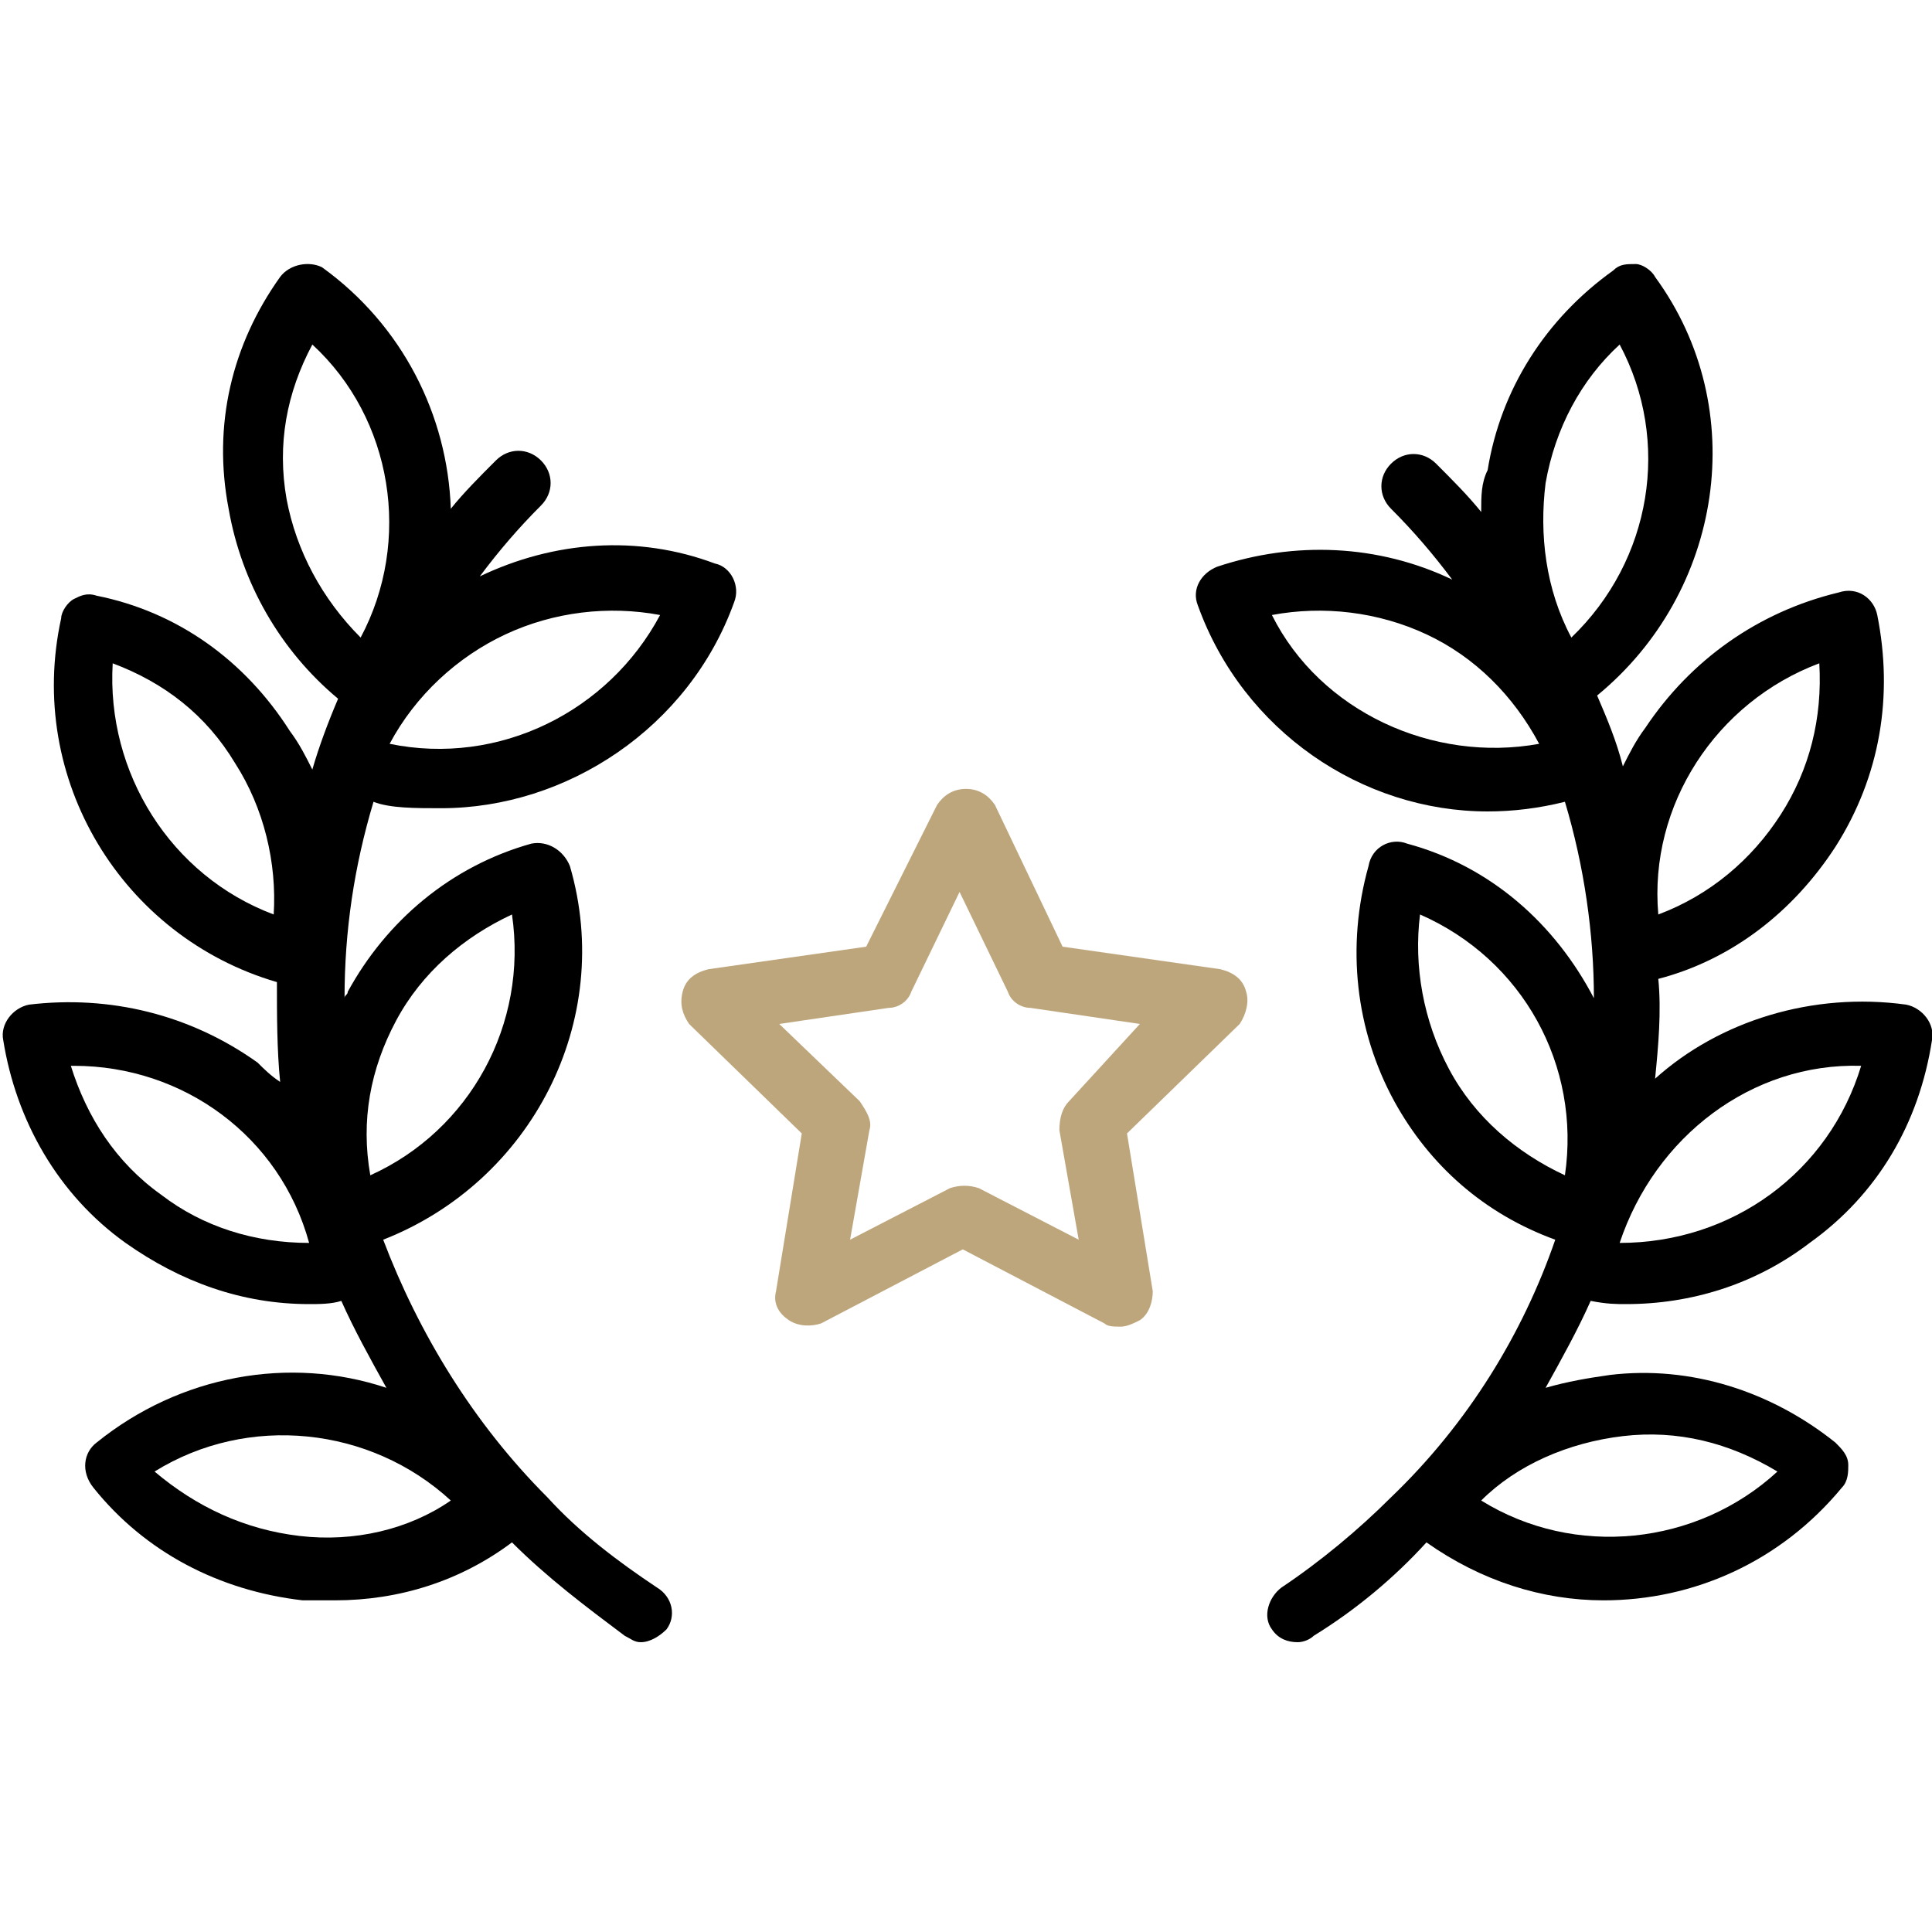
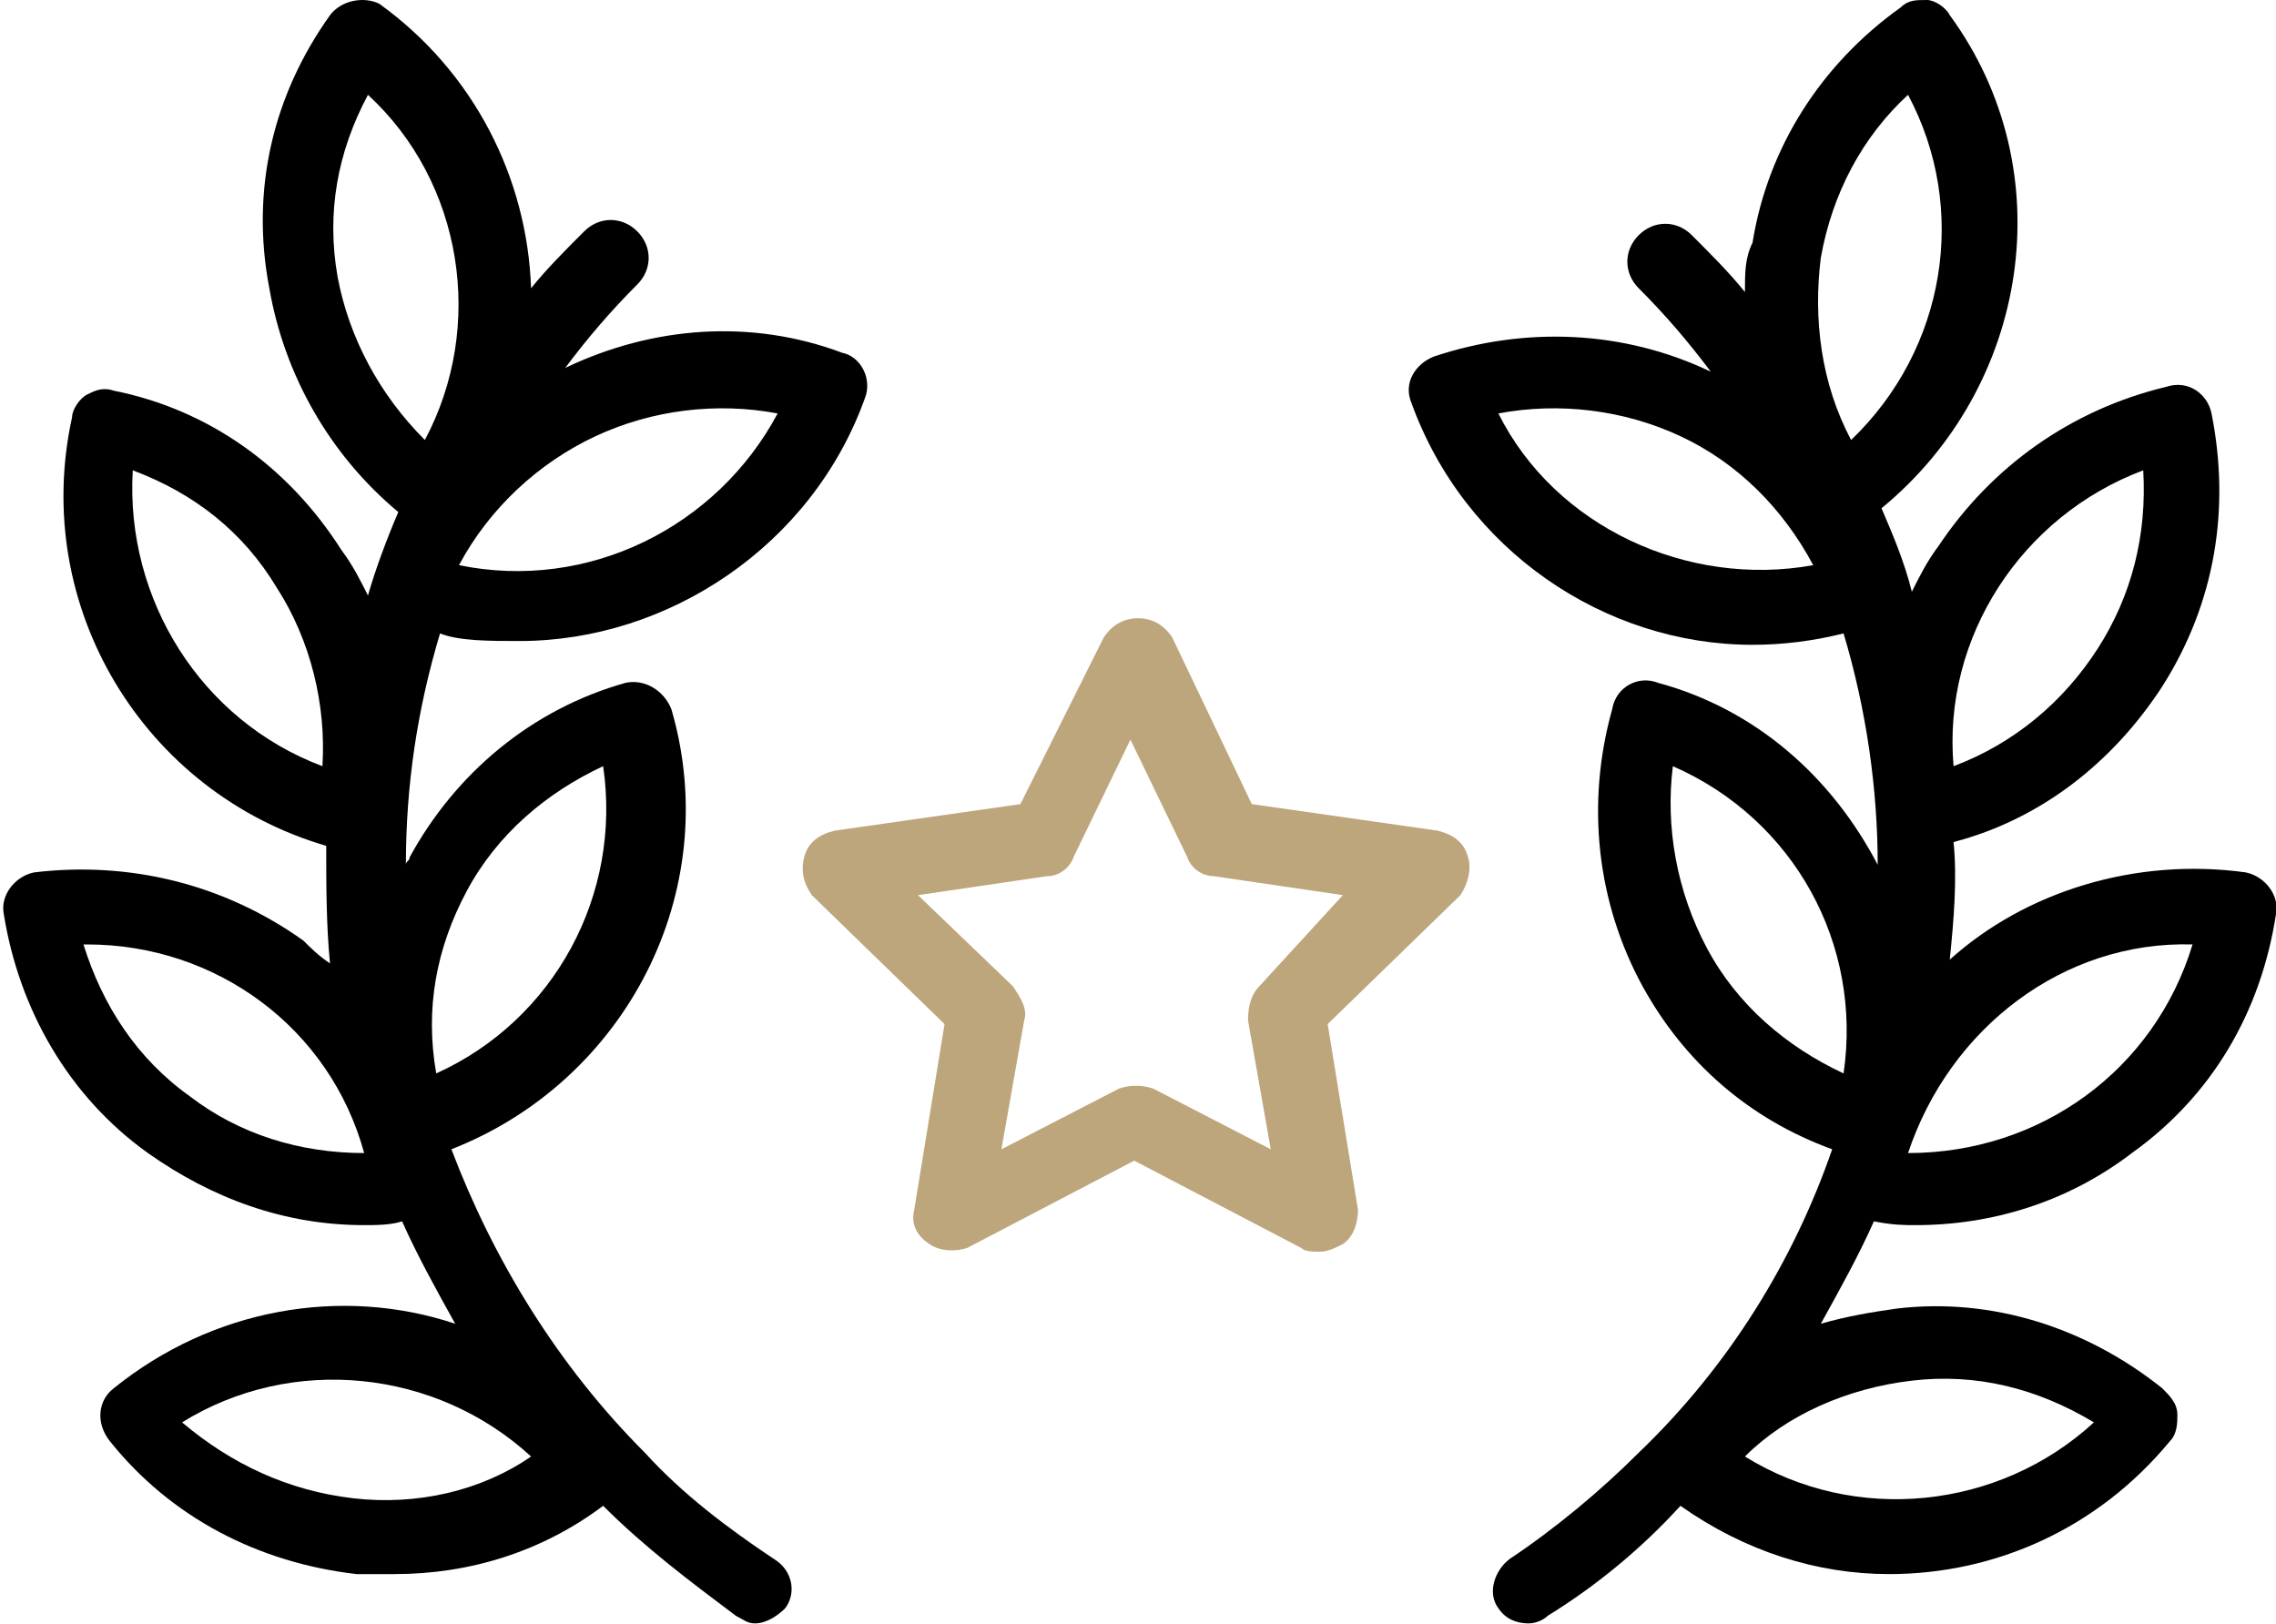
- <svg xmlns="http://www.w3.org/2000/svg" version="1.1" id="Слой_1" x="0px" y="0px" viewBox="0 0 60 60" style="enable-background:new 0 0 60 60;" xml:space="preserve">
+ <svg xmlns="http://www.w3.org/2000/svg" version="1.1" id="Слой_1" x="0px" y="0px" viewBox="0 0 60 42.8" style="enable-background:new 0 0 60 42.8;" xml:space="preserve">
  <style type="text/css">
	.st0{fill:#BEA67C;}
</style>
  <g>
    <g>
-       <path class="st0" d="M38.7,30.8c-0.1-0.4-0.4-0.6-0.8-0.7l-4.9-0.7L30.9,25c-0.2-0.3-0.5-0.5-0.9-0.5c-0.4,0-0.7,0.2-0.9,0.5    l-2.2,4.4l-4.9,0.7c-0.4,0.1-0.7,0.3-0.8,0.7c-0.1,0.4,0,0.7,0.2,1l3.5,3.4l-0.8,4.9c-0.1,0.4,0.1,0.7,0.4,0.9    c0.3,0.2,0.7,0.2,1,0.1l4.4-2.3l4.4,2.3c0.1,0.1,0.3,0.1,0.5,0.1c0.2,0,0.4-0.1,0.6-0.2c0.3-0.2,0.4-0.6,0.4-0.9l-0.8-4.9l3.5-3.4    C38.7,31.5,38.8,31.1,38.7,30.8L38.7,30.8z M33.2,34.2c-0.2,0.2-0.3,0.5-0.3,0.9l0.6,3.4l-3.1-1.6c-0.3-0.1-0.6-0.1-0.9,0    l-3.1,1.6l0.6-3.4c0.1-0.3-0.1-0.6-0.3-0.9l-2.5-2.4l3.4-0.5c0.3,0,0.6-0.2,0.7-0.5l1.5-3.1l1.5,3.1c0.1,0.3,0.4,0.5,0.7,0.5    l3.4,0.5L33.2,34.2z M33.2,34.2" />
-       <path d="M13.7,25.1c3.9,0,7.7-2.5,9.1-6.4c0.2-0.5-0.1-1.1-0.6-1.2c-2.4-0.9-5-0.7-7.3,0.4c0.6-0.8,1.2-1.5,1.9-2.2    c0.4-0.4,0.4-1,0-1.4c-0.4-0.4-1-0.4-1.4,0c-0.5,0.5-1,1-1.4,1.5c-0.1-2.9-1.5-5.7-4-7.5C9.6,8.1,9,8.2,8.7,8.6    c-1.5,2.1-2.1,4.6-1.6,7.2c0.4,2.3,1.6,4.4,3.4,5.9c-0.3,0.7-0.6,1.5-0.8,2.2c-0.2-0.4-0.4-0.8-0.7-1.2c-1.4-2.2-3.5-3.7-6-4.2    c-0.3-0.1-0.5,0-0.7,0.1c-0.2,0.1-0.4,0.4-0.4,0.6c-1.1,5,1.9,9.9,6.7,11.3c0,1,0,2.1,0.1,3.1C8.4,33.4,8.2,33.2,8,33    c-2.1-1.5-4.6-2.1-7.1-1.8c-0.5,0.1-0.9,0.6-0.8,1.1c0.4,2.5,1.7,4.8,3.8,6.3c1.7,1.2,3.6,1.9,5.7,1.9c0.3,0,0.7,0,1-0.1    c0.4,0.9,0.9,1.8,1.4,2.7c-3-1-6.4-0.4-9,1.7c-0.4,0.3-0.5,0.9-0.1,1.4c1.6,2,3.9,3.2,6.5,3.5c0.3,0,0.6,0,1,0    c2,0,3.9-0.6,5.5-1.8c1.1,1.1,2.3,2,3.5,2.9c0.2,0.1,0.3,0.2,0.5,0.2c0.3,0,0.6-0.2,0.8-0.4c0.3-0.4,0.2-1-0.3-1.3    c-1.2-0.8-2.4-1.7-3.4-2.8c-2.3-2.3-4-5.1-5.1-8c4.6-1.8,7.2-6.8,5.8-11.6c-0.2-0.5-0.7-0.8-1.2-0.7c-2.5,0.7-4.5,2.4-5.7,4.6    c0,0.1-0.1,0.1-0.1,0.2c0-2.1,0.3-4.1,0.9-6.1C12.1,25.1,12.9,25.1,13.7,25.1L13.7,25.1z M8.5,28.4c-3.2-1.2-5.2-4.4-5-7.8    c1.6,0.6,2.9,1.6,3.8,3.1C8.2,25.1,8.6,26.8,8.5,28.4L8.5,28.4z M5,37.1c-1.4-1-2.3-2.4-2.8-4c0,0,0.1,0,0.1,0    c3.4,0,6.4,2.2,7.3,5.5C7.9,38.6,6.3,38.1,5,37.1L5,37.1z M9.3,47.7c-1.7-0.2-3.2-0.9-4.5-2c2.9-1.8,6.7-1.4,9.2,0.9    C12.7,47.5,11,47.9,9.3,47.7L9.3,47.7z M12.3,31.7c0.8-1.5,2.1-2.6,3.6-3.3c0.5,3.4-1.3,6.7-4.4,8.1    C11.2,34.8,11.5,33.2,12.3,31.7L12.3,31.7z M15.7,19.7c1.5-0.7,3.2-0.9,4.8-0.6c-1.6,3-5,4.7-8.4,4C12.9,21.6,14.2,20.4,15.7,19.7    L15.7,19.7z M8.9,15.5c-0.3-1.7,0-3.3,0.8-4.8c2.5,2.3,3.1,6.1,1.5,9.1C10,18.6,9.2,17.1,8.9,15.5L8.9,15.5z M8.9,15.5" />
-       <path d="M50.5,40.5c2,0,4-0.6,5.7-1.9c2.1-1.5,3.4-3.7,3.8-6.3c0.1-0.5-0.3-1-0.8-1.1c-2.9-0.4-5.8,0.5-7.8,2.3    c0.1-1,0.2-2.1,0.1-3.1c2.3-0.6,4.2-2.1,5.5-4.1c1.4-2.2,1.8-4.7,1.3-7.2c-0.1-0.5-0.6-0.9-1.2-0.7c-2.5,0.6-4.6,2.1-6,4.2    c-0.3,0.4-0.5,0.8-0.7,1.2c-0.2-0.8-0.5-1.5-0.8-2.2c3.9-3.2,4.8-8.9,1.8-13c-0.1-0.2-0.4-0.4-0.6-0.4c-0.3,0-0.5,0-0.7,0.2    c-2.1,1.5-3.5,3.7-3.9,6.2C46,15,46,15.4,46,15.9c-0.4-0.5-0.9-1-1.4-1.5c-0.4-0.4-1-0.4-1.4,0c-0.4,0.4-0.4,1,0,1.4    c0.7,0.7,1.3,1.4,1.9,2.2c-2.3-1.1-4.9-1.2-7.3-0.4c-0.5,0.2-0.8,0.7-0.6,1.2c1.4,3.9,5.1,6.4,9,6.4c0.8,0,1.6-0.1,2.4-0.3    c0.6,2,0.9,4.1,0.9,6.1c-1.2-2.3-3.2-4.1-5.8-4.8c-0.5-0.2-1.1,0.1-1.2,0.7c-0.7,2.5-0.4,5.1,0.8,7.3c1.1,2,2.8,3.5,5,4.3    c-1,2.9-2.7,5.7-5.1,8c-1,1-2.2,2-3.4,2.8c-0.4,0.3-0.6,0.9-0.3,1.3c0.2,0.3,0.5,0.4,0.8,0.4c0.2,0,0.4-0.1,0.5-0.2    c1.3-0.8,2.5-1.8,3.5-2.9c1.7,1.2,3.6,1.8,5.5,1.8c2.8,0,5.5-1.2,7.4-3.5c0.2-0.2,0.2-0.5,0.2-0.7c0-0.3-0.2-0.5-0.4-0.7    c-2-1.6-4.5-2.4-7-2.1c-0.7,0.1-1.3,0.2-2,0.4c0.5-0.9,1-1.8,1.4-2.7C49.9,40.5,50.2,40.5,50.5,40.5L50.5,40.5z M56.5,20.6    c0.1,1.7-0.3,3.3-1.2,4.7c-0.9,1.4-2.2,2.5-3.8,3.1C51.2,25,53.3,21.8,56.5,20.6L56.5,20.6z M57.8,33.1c-1,3.3-4,5.5-7.5,5.5    C51.4,35.3,54.4,33,57.8,33.1L57.8,33.1z M39.5,19.1c1.6-0.3,3.3-0.1,4.8,0.6c1.5,0.7,2.7,1.9,3.5,3.4    C44.5,23.7,41,22.1,39.5,19.1L39.5,19.1z M48.8,19.8c-0.8-1.5-1-3.2-0.8-4.8c0.3-1.7,1.1-3.2,2.3-4.3    C51.9,13.7,51.3,17.4,48.8,19.8L48.8,19.8z M50.4,44.6c1.7-0.2,3.3,0.2,4.8,1.1c-2.5,2.3-6.3,2.7-9.2,0.9    C47.1,45.5,48.7,44.8,50.4,44.6L50.4,44.6z M48.6,36.5c-1.5-0.7-2.8-1.8-3.6-3.3c-0.8-1.5-1.1-3.2-0.9-4.8    C47.3,29.8,49.1,33.1,48.6,36.5L48.6,36.5z M48.6,36.5" />
+       <path class="st0" d="M38.7,22.6c-0.1-0.4-0.4-0.6-0.8-0.7L33,21.2l-2.1-4.4c-0.2-0.3-0.5-0.5-0.9-0.5s-0.7,0.2-0.9,0.5l-2.2,4.4    L22,21.9c-0.4,0.1-0.7,0.3-0.8,0.7c-0.1,0.4,0,0.7,0.2,1l3.5,3.4l-0.8,4.9c-0.1,0.4,0.1,0.7,0.4,0.9c0.3,0.2,0.7,0.2,1,0.1    l4.4-2.3l4.4,2.3c0.1,0.1,0.3,0.1,0.5,0.1s0.4-0.1,0.6-0.2c0.3-0.2,0.4-0.6,0.4-0.9L35,27l3.5-3.4C38.7,23.3,38.8,22.9,38.7,22.6    L38.7,22.6z M33.2,26c-0.2,0.2-0.3,0.5-0.3,0.9l0.6,3.4l-3.1-1.6c-0.3-0.1-0.6-0.1-0.9,0l-3.1,1.6l0.6-3.4    c0.1-0.3-0.1-0.6-0.3-0.9l-2.5-2.4l3.4-0.5c0.3,0,0.6-0.2,0.7-0.5l1.5-3.1l1.5,3.1c0.1,0.3,0.4,0.5,0.7,0.5l3.4,0.5L33.2,26z" />
+       <path d="M13.7,16.9c3.9,0,7.7-2.5,9.1-6.4c0.2-0.5-0.1-1.1-0.6-1.2c-2.4-0.9-5-0.7-7.3,0.4c0.6-0.8,1.2-1.5,1.9-2.2    c0.4-0.4,0.4-1,0-1.4s-1-0.4-1.4,0c-0.5,0.5-1,1-1.4,1.5c-0.1-2.9-1.5-5.7-4-7.5C9.6-0.1,9,0,8.7,0.4C7.2,2.5,6.6,5,7.1,7.6    c0.4,2.3,1.6,4.4,3.4,5.9c-0.3,0.7-0.6,1.5-0.8,2.2c-0.2-0.4-0.4-0.8-0.7-1.2c-1.4-2.2-3.5-3.7-6-4.2c-0.3-0.1-0.5,0-0.7,0.1    S1.9,10.8,1.9,11c-1.1,5,1.9,9.9,6.7,11.3c0,1,0,2.1,0.1,3.1C8.4,25.2,8.2,25,8,24.8c-2.1-1.5-4.6-2.1-7.1-1.8    c-0.5,0.1-0.9,0.6-0.8,1.1c0.4,2.5,1.7,4.8,3.8,6.3c1.7,1.2,3.6,1.9,5.7,1.9c0.3,0,0.7,0,1-0.1c0.4,0.9,0.9,1.8,1.4,2.7    c-3-1-6.4-0.4-9,1.7c-0.4,0.3-0.5,0.9-0.1,1.4c1.6,2,3.9,3.2,6.5,3.5c0.3,0,0.6,0,1,0c2,0,3.9-0.6,5.5-1.8c1.1,1.1,2.3,2,3.5,2.9    c0.2,0.1,0.3,0.2,0.5,0.2c0.3,0,0.6-0.2,0.8-0.4c0.3-0.4,0.2-1-0.3-1.3c-1.2-0.8-2.4-1.7-3.4-2.8c-2.3-2.3-4-5.1-5.1-8    c4.6-1.8,7.2-6.8,5.8-11.6c-0.2-0.5-0.7-0.8-1.2-0.7c-2.5,0.7-4.5,2.4-5.7,4.6c0,0.1-0.1,0.1-0.1,0.2c0-2.1,0.3-4.1,0.9-6.1    C12.1,16.9,12.9,16.9,13.7,16.9L13.7,16.9z M8.5,20.2c-3.2-1.2-5.2-4.4-5-7.8C5.1,13,6.4,14,7.3,15.5C8.2,16.9,8.6,18.6,8.5,20.2    L8.5,20.2z M5,28.9c-1.4-1-2.3-2.4-2.8-4h0.1c3.4,0,6.4,2.2,7.3,5.5C7.9,30.4,6.3,29.9,5,28.9L5,28.9z M9.3,39.5    c-1.7-0.2-3.2-0.9-4.5-2c2.9-1.8,6.7-1.4,9.2,0.9C12.7,39.3,11,39.7,9.3,39.5L9.3,39.5z M12.3,23.5c0.8-1.5,2.1-2.6,3.6-3.3    c0.5,3.4-1.3,6.7-4.4,8.1C11.2,26.6,11.5,25,12.3,23.5L12.3,23.5z M15.7,11.5c1.5-0.7,3.2-0.9,4.8-0.6c-1.6,3-5,4.7-8.4,4    C12.9,13.4,14.2,12.2,15.7,11.5L15.7,11.5z M8.9,7.3C8.6,5.6,8.9,4,9.7,2.5c2.5,2.3,3.1,6.1,1.5,9.1C10,10.4,9.2,8.9,8.9,7.3    L8.9,7.3z" />
+       <path d="M50.5,32.3c2,0,4-0.6,5.7-1.9c2.1-1.5,3.4-3.7,3.8-6.3c0.1-0.5-0.3-1-0.8-1.1c-2.9-0.4-5.8,0.5-7.8,2.3    c0.1-1,0.2-2.1,0.1-3.1c2.3-0.6,4.2-2.1,5.5-4.1c1.4-2.2,1.8-4.7,1.3-7.2c-0.1-0.5-0.6-0.9-1.2-0.7c-2.5,0.6-4.6,2.1-6,4.2    c-0.3,0.4-0.5,0.8-0.7,1.2c-0.2-0.8-0.5-1.5-0.8-2.2c3.9-3.2,4.8-8.9,1.8-13C51.3,0.2,51,0,50.8,0c-0.3,0-0.5,0-0.7,0.2    c-2.1,1.5-3.5,3.7-3.9,6.2C46,6.8,46,7.2,46,7.7c-0.4-0.5-0.9-1-1.4-1.5c-0.4-0.4-1-0.4-1.4,0s-0.4,1,0,1.4    c0.7,0.7,1.3,1.4,1.9,2.2c-2.3-1.1-4.9-1.2-7.3-0.4c-0.5,0.2-0.8,0.7-0.6,1.2c1.4,3.9,5.1,6.4,9,6.4c0.8,0,1.6-0.1,2.4-0.3    c0.6,2,0.9,4.1,0.9,6.1c-1.2-2.3-3.2-4.1-5.8-4.8c-0.5-0.2-1.1,0.1-1.2,0.7c-0.7,2.5-0.4,5.1,0.8,7.3c1.1,2,2.8,3.5,5,4.3    c-1,2.9-2.7,5.7-5.1,8c-1,1-2.2,2-3.4,2.8c-0.4,0.3-0.6,0.9-0.3,1.3c0.2,0.3,0.5,0.4,0.8,0.4c0.2,0,0.4-0.1,0.5-0.2    c1.3-0.8,2.5-1.8,3.5-2.9c1.7,1.2,3.6,1.8,5.5,1.8c2.8,0,5.5-1.2,7.4-3.5c0.2-0.2,0.2-0.5,0.2-0.7c0-0.3-0.2-0.5-0.4-0.7    c-2-1.6-4.5-2.4-7-2.1c-0.7,0.1-1.3,0.2-2,0.4c0.5-0.9,1-1.8,1.4-2.7C49.9,32.3,50.2,32.3,50.5,32.3L50.5,32.3z M56.5,12.4    c0.1,1.7-0.3,3.3-1.2,4.7s-2.2,2.5-3.8,3.1C51.2,16.8,53.3,13.6,56.5,12.4L56.5,12.4z M57.8,24.9c-1,3.3-4,5.5-7.5,5.5    C51.4,27.1,54.4,24.8,57.8,24.9L57.8,24.9z M39.5,10.9c1.6-0.3,3.3-0.1,4.8,0.6s2.7,1.9,3.5,3.4C44.5,15.5,41,13.9,39.5,10.9    L39.5,10.9z M48.8,11.6c-0.8-1.5-1-3.2-0.8-4.8c0.3-1.7,1.1-3.2,2.3-4.3C51.9,5.5,51.3,9.2,48.8,11.6L48.8,11.6z M50.4,36.4    c1.7-0.2,3.3,0.2,4.8,1.1c-2.5,2.3-6.3,2.7-9.2,0.9C47.1,37.3,48.7,36.6,50.4,36.4L50.4,36.4z M48.6,28.3    c-1.5-0.7-2.8-1.8-3.6-3.3s-1.1-3.2-0.9-4.8C47.3,21.6,49.1,24.9,48.6,28.3L48.6,28.3z" />
    </g>
  </g>
</svg>
